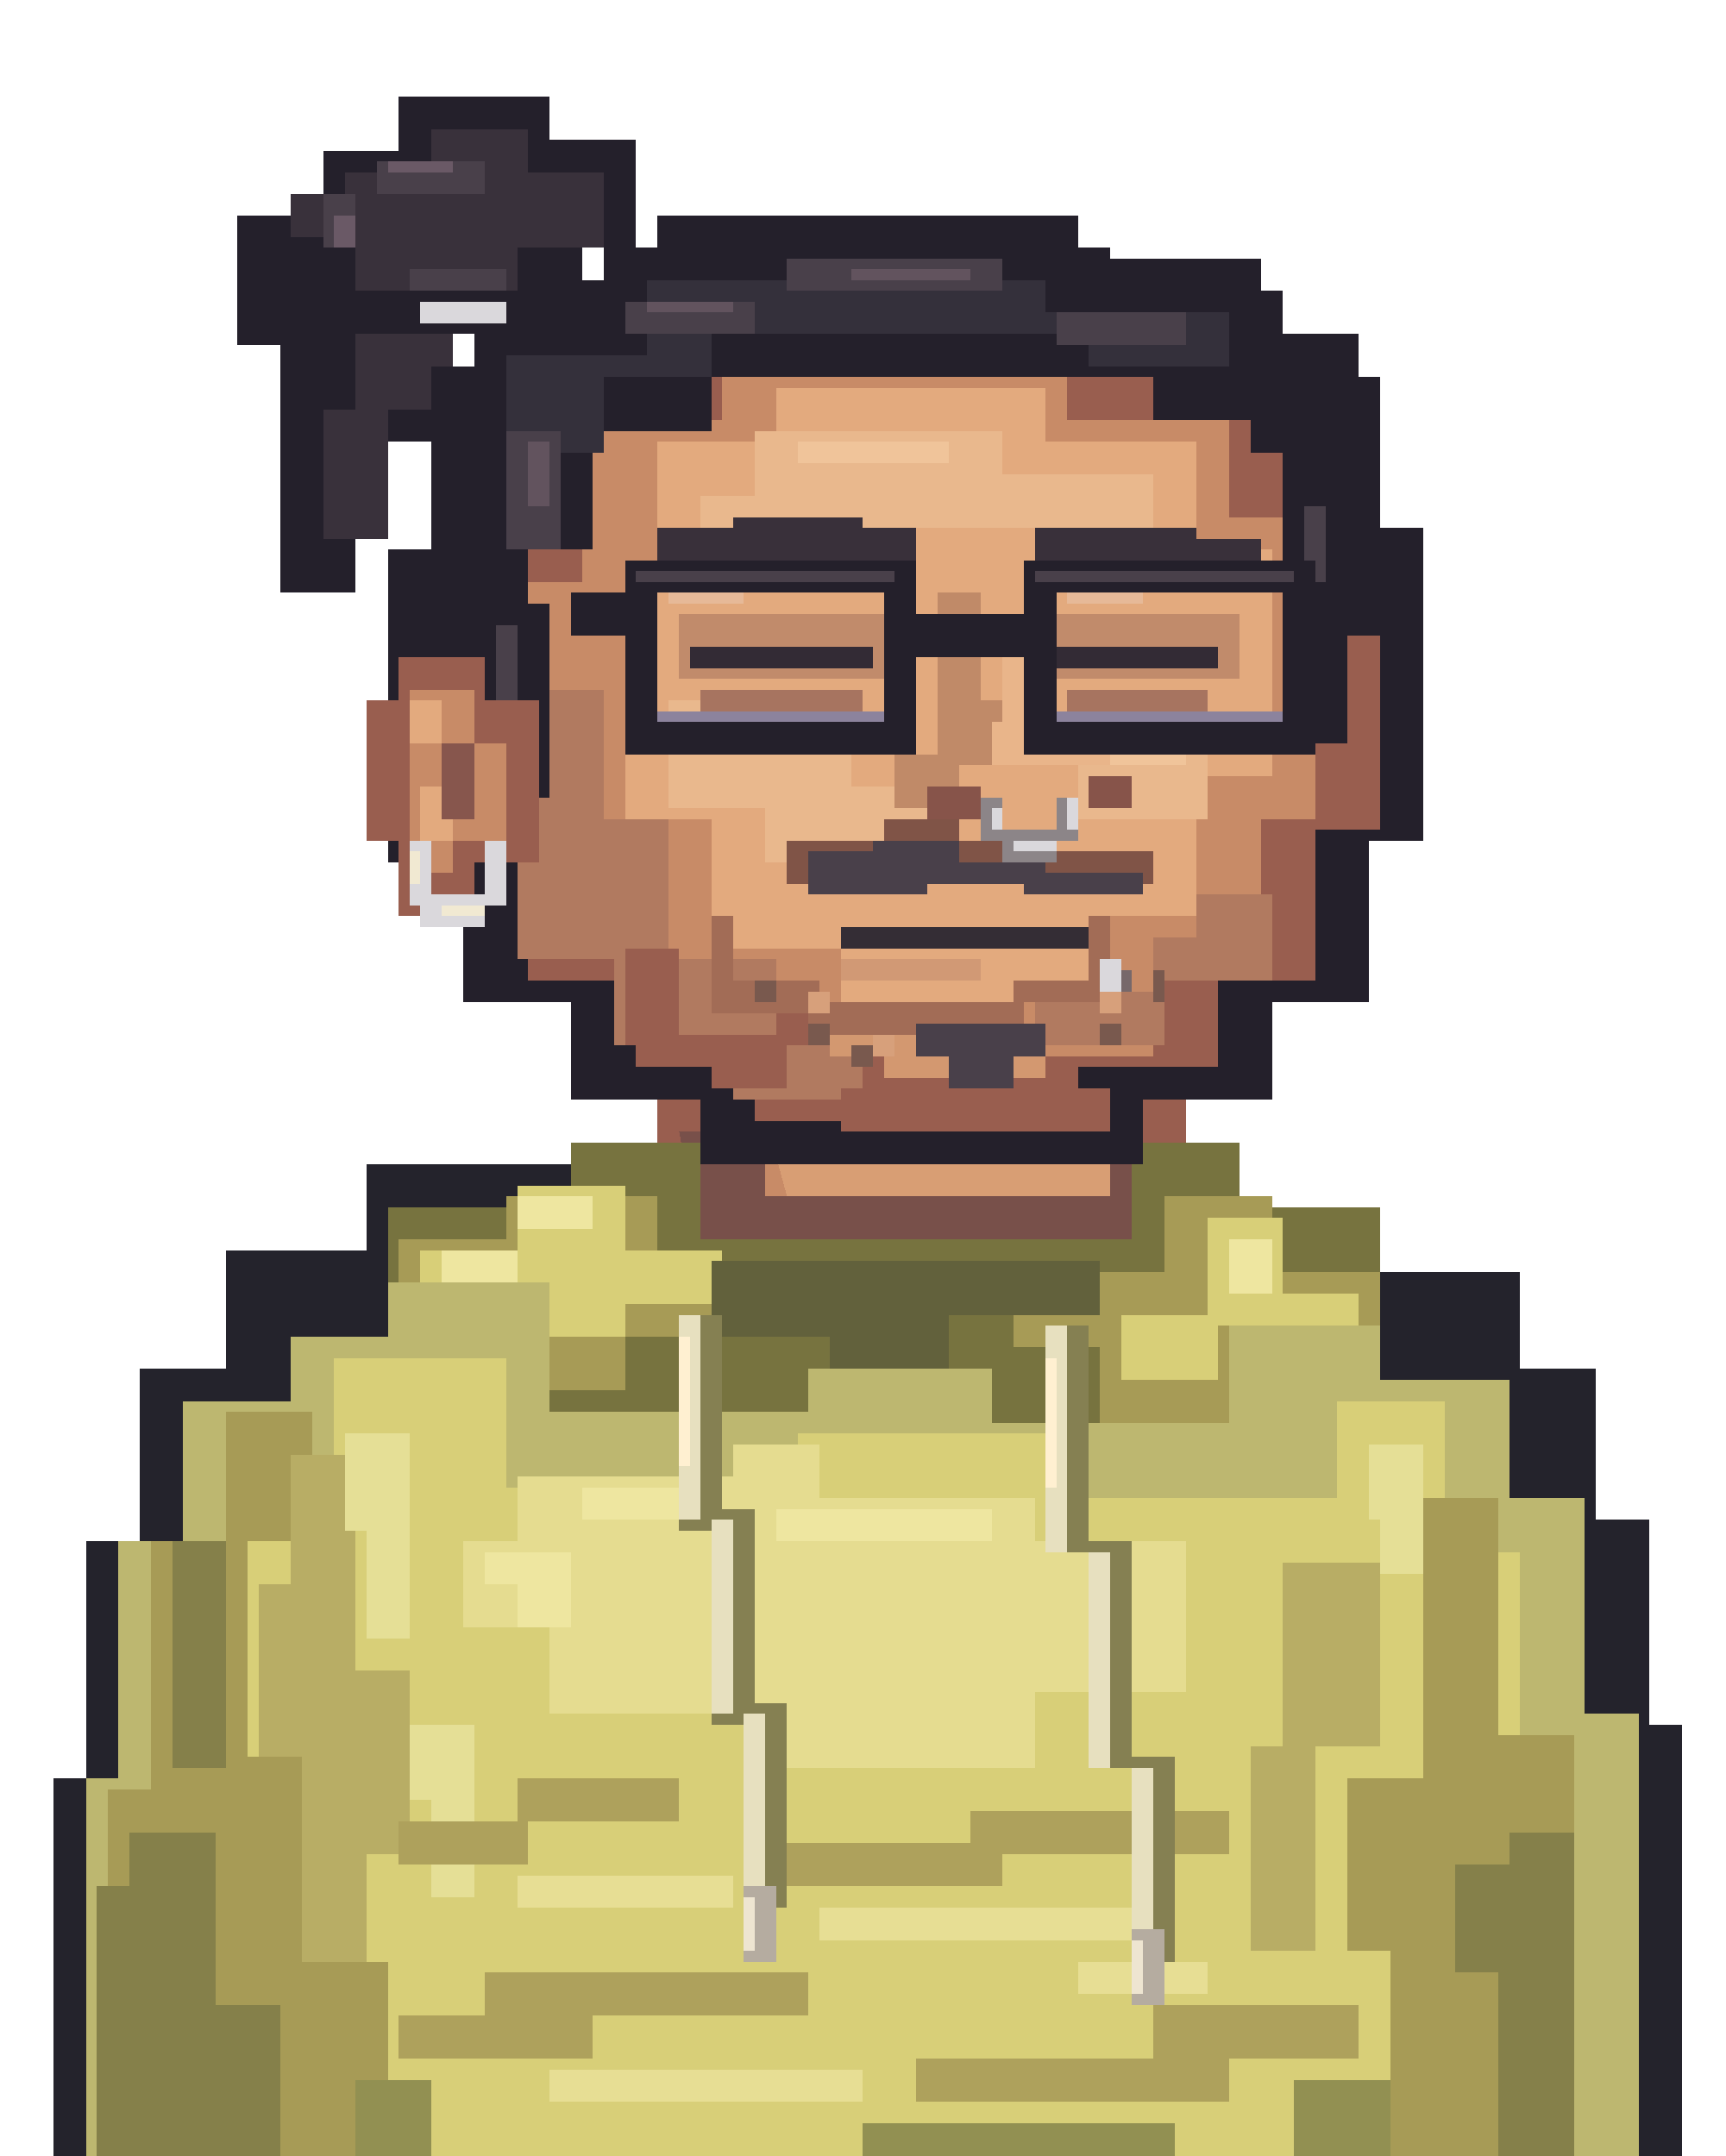
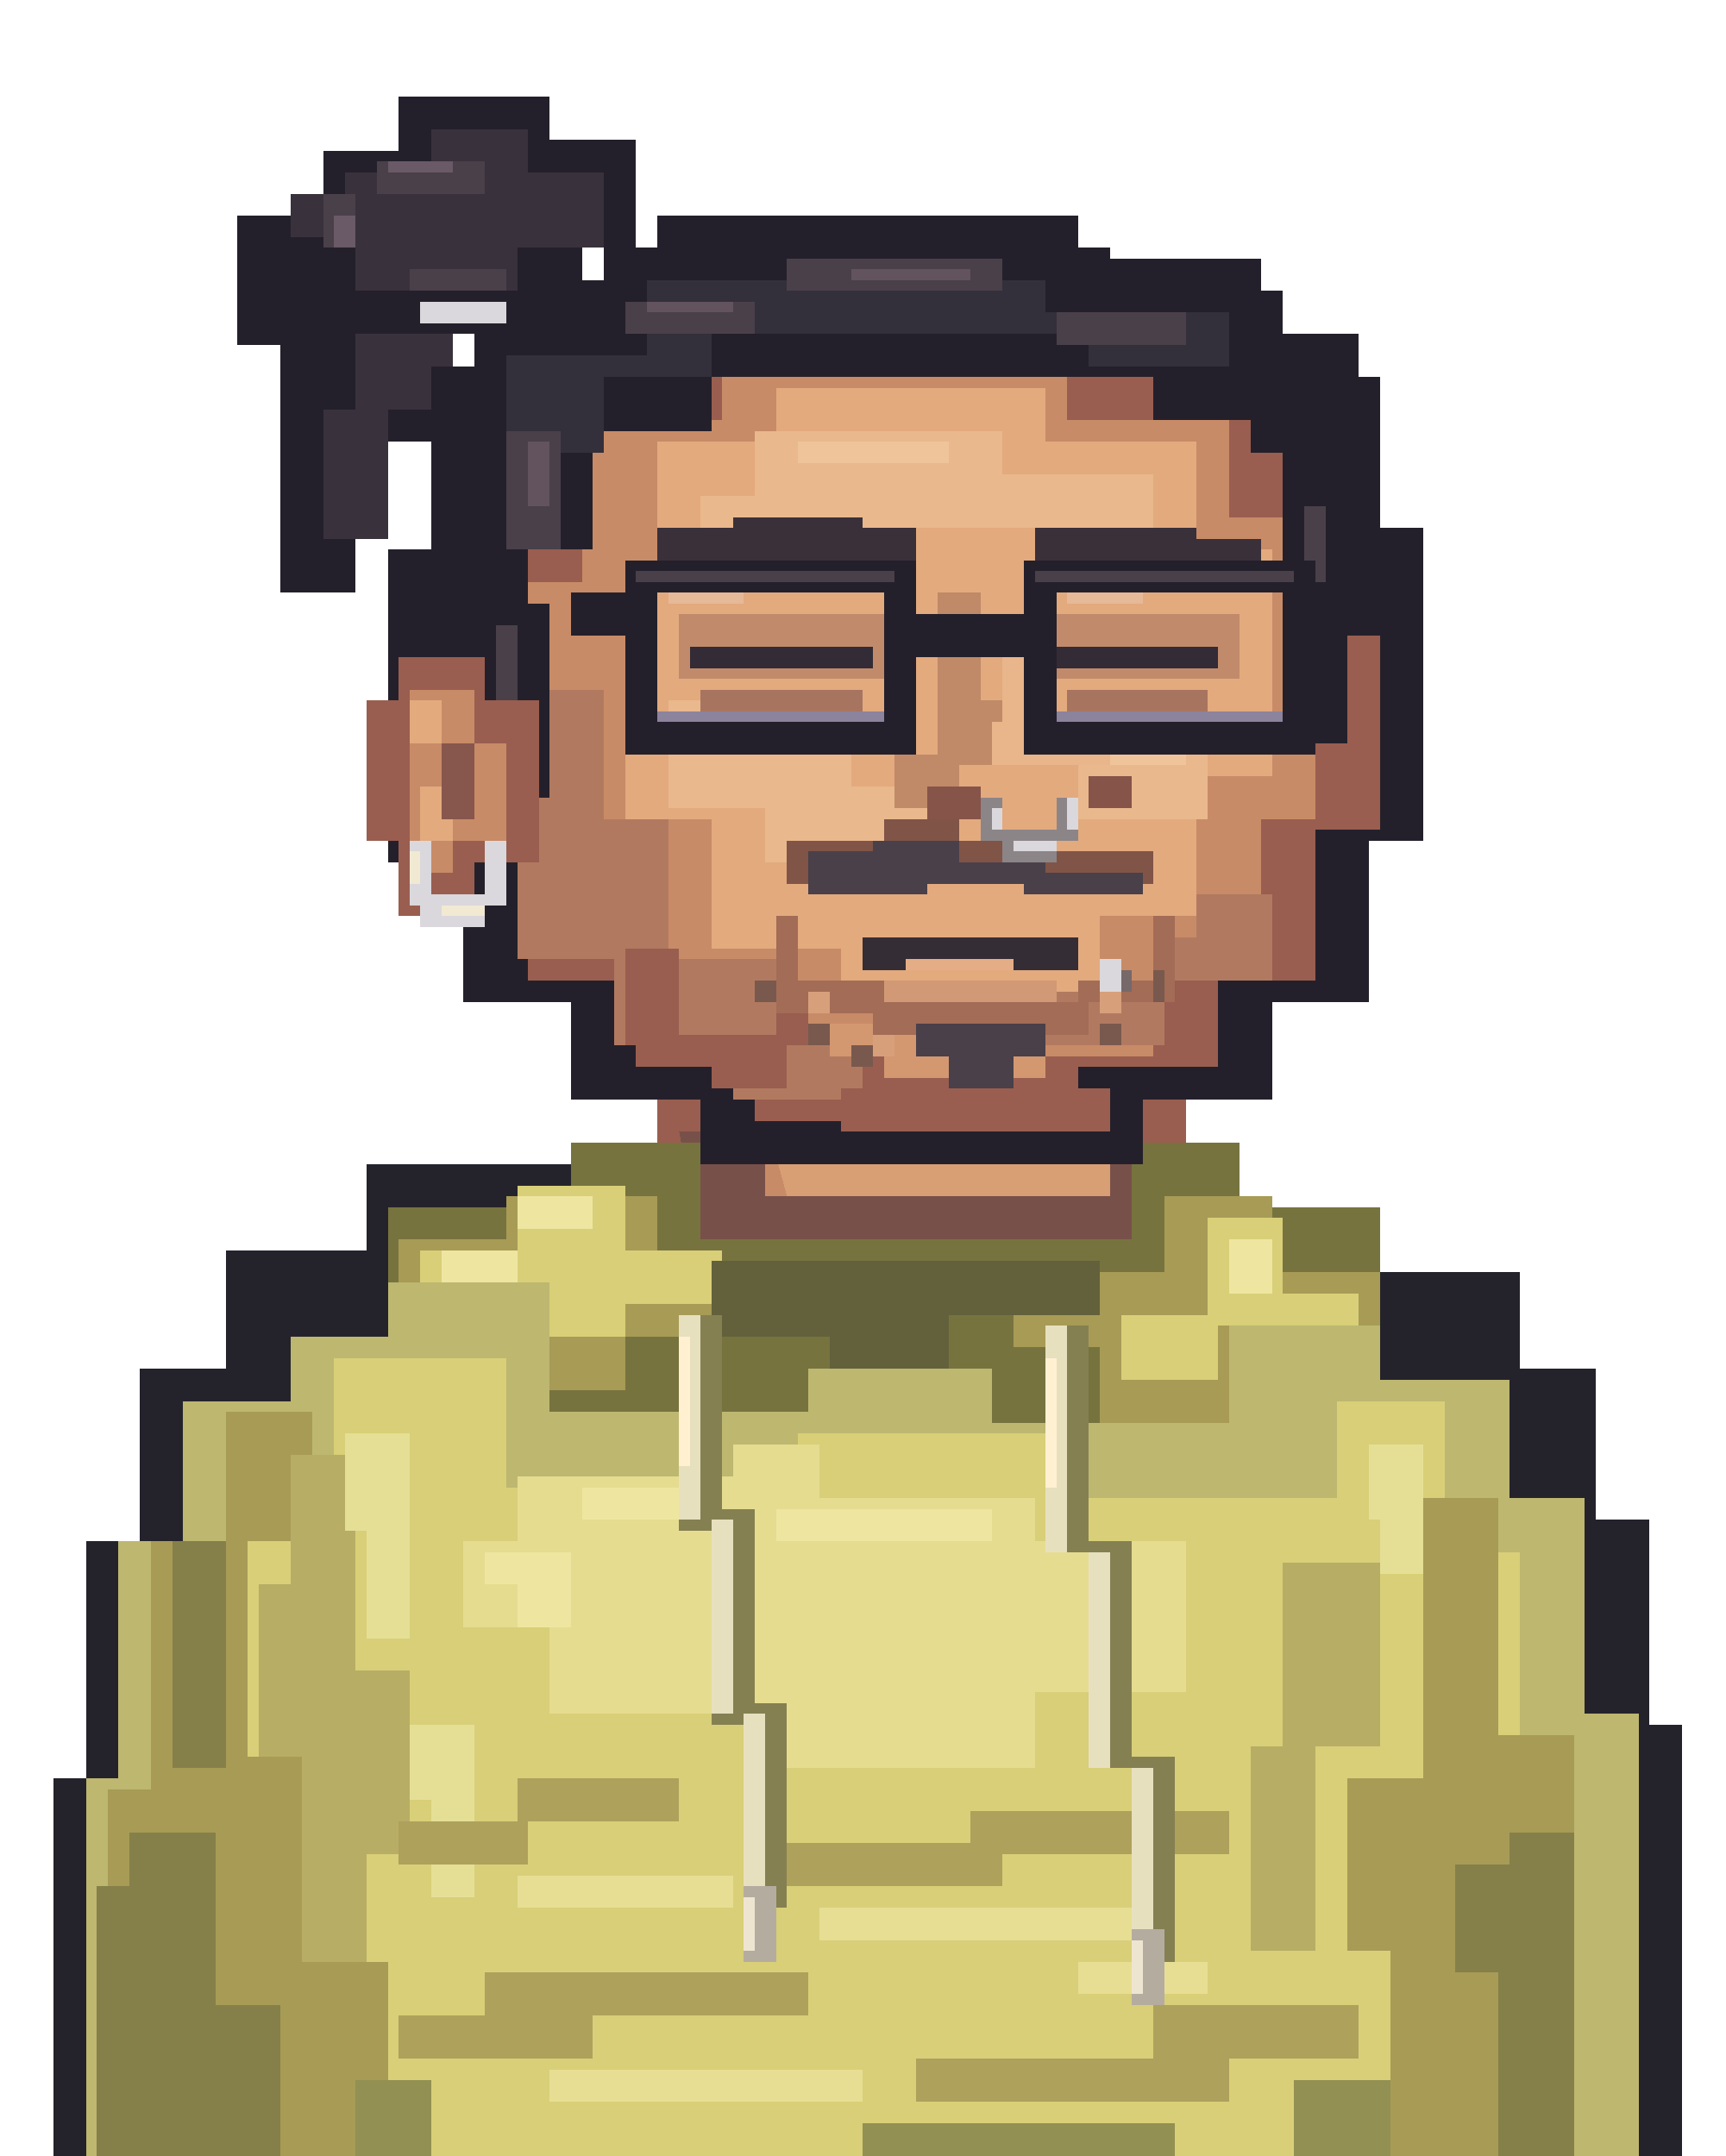
<svg xmlns="http://www.w3.org/2000/svg" width="480" height="600" viewBox="0 0 160 200" shape-rendering="crispEdges" data-expression="tired">
  <g id="body-outline" fill="#24232c">
    <path d="M52 108h60v4h16v6h13v9h7v14h5v19h3v40H5v-35h3v-22h5v-16h8v-11h13v-8h18z" />
  </g>
  <g id="tied-hair">
    <path fill="#24202b" d="M30 14h7V9h14v4h8v10h-5v8H42v10h-9v14h-7V32h-4V20h8z" />
    <path fill="#39313b" d="M32 16h8v-4h9v4h7v7h-8v4H33v-5h-6v-4h5zM33 31h9v7h-6v12h-6V38h3z" />
    <path fill="#49404a" d="M35 15h10v3H33v5h-3v-5h5zM38 25h9v2h-9z" />
    <path fill="#6a5966" d="M36 15h6v1h-6zM31 20h2v3h-2z" />
    <path fill="#dad8dc" d="M39 28h8v2h-8z" />
  </g>
  <g id="neck">
    <path fill="#995e4f" d="M61 88h49v23h6v8H55v-9h6z" />
    <path fill="#c88b67" d="M66 93h37v13h8v7H66z" />
    <path fill="#d89e74" d="M70 100h29v7h8v4H73z" />
    <path fill="#78504a" d="M63 105h8v6h32v-4h7v9H65z" />
  </g>
  <g id="hood">
    <path fill="#77733f" d="M53 106h12v9h40v-9h10v6h13v10h-12v13H49v-13H36v-10h17z" />
    <path fill="#a79b56" d="M47 111h14v6h12v7H58v5H46v-9H37v-5h10zM108 111h10v7h10v7h-12v8h-14v-8h-8v-7h14z" />
    <path fill="#d8cf78" d="M48 110h10v6h9v5h-9v3H47v-4H39v-4h9zM112 113h7v7h7v3h-13v5h-9v-6h8z" />
    <path fill="#eee6a0" d="M48 111h7v3h-7zM41 116h7v3h-7zM114 115h4v5h-4z" />
    <path fill="#62613c" d="M66 117h36v5H88v6H77v-4H66z" />
  </g>
  <g id="hoodie">
    <path fill="#bdb770" d="M36 119h15v12h24v-4h17v5h22v-9h14v5h12v11h7v20h5v41H8v-35h3v-22h6v-13h10v-6h9z" />
    <path fill="#d8cf78" d="M31 126h16v12h27v-5h23v6h27v-9h10v14h7v22h5v34H31v-9h-9v-20h-5v-21h5v-14h9z" />
    <path fill="#e5dc90" d="M48 137h20v-3h8v5h20v4h14v14H96v7H71v-5H51v-8h-8v-8h5z" />
    <path fill="#eee6a0" d="M54 138h12v3h-12zM45 144h8v7h-5v-4h-3zM72 140h20v3H72z" />
    <path fill="#a79b56" d="M21 131h8v12h-6v20h5v19h8v18H10v-34h4v-23h7zM132 139h7v22h7v39h-17v-19h-4v-16h7z" />
    <path fill="#85804a" d="M16 143h5v21h-5zM12 170h8v16h6v14H9v-25h3zM140 170h6v30h-7v-17h-4v-10h5z" />
    <path fill="#b8ad65" d="M27 135h6v20h5v17h-4v10h-6v-19h-4v-16h3zM119 145h9v17h-6v19h-6v-19h3z" />
    <path fill="#e5df96" d="M32 133h6v19h-4v-10h-2zM38 160h6v16h-4v-9h-2zM127 134h5v12h-4v-5h-1z" />
    <path fill="#aea15c" d="M48 165h15v4H49v4H37v-4h11zM90 168h24v4H93v3H71v-4h19zM45 183h30v4H55v4H37v-4h8zM107 186h19v5h-12v4H85v-4h22z" />
    <path fill="#e7de94" d="M48 174h20v3H48zM76 177h30v3H76zM51 192h29v3H51zM100 182h12v3h-12z" />
    <path fill="#929052" d="M33 193h7v7h-7zM120 193h9v7h-9zM80 197h29v3H80z" />
  </g>
  <g id="head">
    <path fill="#24202b" d="M44 30h12v-7h47v4h16v8h9v14h4v29h-5v15h-9v9h-12v6H65v-6H53v-9H43V80h-7V51h4V37h4z" />
    <path fill="#995e4f" d="M49 37h13v-8h38v5h16v8h8v17h4v18h-6v14h-9v8h-13v5H70v-5H59v-8H49V77h-6V55h6z" />
    <path fill="#c88b67" d="M54 39h13v-6h32v6h15v9h8v28h-5v13h-10v9H75v-5H62v-7h-8V71h-6V54h6z" />
    <path fill="#e3aa7e" d="M61 41h11v-5h25v5h14v10h7v21h-7v13h-9v8H78v-5H66V76h-8V56h3z" />
    <path fill="#e9b88d" d="M70 40h23v4h14v5H85v5H65v-8h5zM62 65h17v8h10v7H71v-5h-9zM100 66h12v10h-12z" />
    <path fill="#f0c49a" d="M74 41h14v2H74zM65 67h12v3H65zM103 68h7v3h-7z" />
    <path fill="#b17a60" d="M48 64h8v12h6v13h10v8h8v5H68v-5H57v-8h-9V77h-4V66h4zM111 83h7v8h-10v6H96v-5h11v-5h4z" />
    <path fill="#995e4f" d="M58 88h5v8h10v5h-7v-4h-8zM78 101h25v4H78z" />
    <path fill="#d39870" d="M77 95h20v5H82v-2h-5z" />
  </g>
  <g id="hair">
    <path fill="#24202b" d="M40 34h9v-8h12v-6h39v4h17v7h9v15h-7v-7h-12v-4H66v5H55v11h-6v17h-9z" />
    <path fill="#34303b" d="M47 33h13v-7h37v3h17v5h-13v-3H66v4H56v7h-9z" />
    <path fill="#49404a" d="M58 28h12v3H58zM73 24h20v3H73zM98 29h12v3H98zM47 40h5v11h-5z" />
    <path fill="#62535e" d="M60 28h8v1h-8zM79 25h11v1H79zM49 41h2v6h-2z" />
    <path fill="#24202b" d="M44 56h7v18h-5v7h-4V65h2zM119 45h6v24h-4V56h-2z" />
    <path fill="#49404a" d="M46 58h2v12h-2zM121 47h2v7h-2z" />
  </g>
  <g id="ear">
    <path fill="#995e4f" d="M37 61h8v4h5v15h-6v5h-7v-7h-3V65h3z" />
    <path fill="#c88b67" d="M38 64h6v5h3v9h-5v3h-4z" />
    <path fill="#e3aa7e" d="M38 65h3v4h-3zM39 73h3v5h-3z" />
    <path fill="#87564d" d="M41 69h3v7h-3z" />
    <path fill="#dad8dc" d="M38 78h2v5h5v-5h2v6h-2v2h-6v-2h-1z" />
    <path fill="#f1e9d2" d="M38 79h1v3h-1zM41 84h4v1h-4z" />
  </g>
  <g id="expression-neutral">
    <g id="expression-brows">
      <path fill="#c18b6b" d="M61 52h23v3H61zM95 52h22v3H95z" />
      <path fill="#39303a" d="M61 49h7v-1h12v1h5v3H61zM96 49h15v1h6v3h-21z" />
    </g>
    <g id="expression-eyes">
      <path fill="#c18b6b" d="M63 57h20v6H63zM97 57h18v6H97z" />
      <path fill="#332b35" d="M64 60h17v2H64zM98 60h15v2H98z" />
      <path fill="#a77460" d="M65 64h15v2H65zM99 64h13v2H99z" />
      <path fill="#e5ad86" d="M67 66h11v1H67zM101 66h9v1h-9z" />
    </g>
    <path fill="#c08a68" d="M87 55h4v10h5v6h-7v4h-6v-5h4z" />
    <path fill="#e9b58a" d="M93 61h4v6h6v4H92v-4h1z" />
    <path fill="#efc096" d="M95 66h5v3h-5z" />
    <path fill="#87544a" d="M86 73h5v3h-5zM101 72h4v3h-4z" />
    <path fill="#805447" d="M73 78h9v-2h7v2h9v1h9v3H96v-1h-9v1H73z" />
    <path fill="#49404a" d="M75 79h6v-1h8v2h8v1h9v2H95v-1h-9v1H75z" />
    <g id="expression-mouth">
-       <path fill="#342d35" d="M78 86h25v2H78z" />
-       <path fill="#d19975" d="M78 89h13v2H78z" />
-       <path fill="#a26c56" d="M66 85h2v6h8v2h18v-2h7v-6h2v8h-8v3H75v-2h-9z" />
+       <path fill="#a26c56" d="M72 85h2v6h8v2h18v-2h7v-6h2v8h-8v3H81v-2h-9z" />
+       <path fill="#342d35" d="M80 87h20v3H80z" />
+       <path fill="#d19975" d="M82 91h16v2H82z" />
+       <path fill="#e5ad86" d="M84 89h10v1H84z" />
    </g>
    <path fill="#49404a" d="M85 95h12v3h-3v3h-6v-3h-3z" />
    <path fill="#79594e" d="M70 91h2v2h-2zM75 95h2v2h-2zM79 97h2v2h-2zM102 95h2v2h-2zM107 90h1v3h-1z" />
    <path fill="#d7a07b" d="M75 92h2v2h-2zM81 96h2v2h-2zM102 92h2v2h-2z" />
    <path fill="#8c8588" d="M91 74h2v3h5v-3h2v4h-2v2h-5v-2h-2z" />
    <path fill="#dad8dc" d="M92 75h1v2h-1zM94 78h4v1h-4zM99 74h1v3h-1zM102 89h2v3h-2z" />
    <path fill="#77686a" d="M104 90h1v2h-1z" />
  </g>
  <g id="glasses">
    <path fill="#24202b" d="M53 55h7v4h-7zM85 57h10v4H85zM122 55h5v4h-5z" />
    <path fill="#24202b" fill-rule="evenodd" d="M58 52h27v18H58zM61 55h21v12H61zM95 52h27v18H95zM98 55h21v12H98z" />
    <path fill="#f1eff5" fill-opacity="0.22" d="M62 55h7v1h-7zM99 55h7v1h-7z" />
    <path fill="#8c839d" d="M61 66h21v1H61zM98 66h21v1H98z" />
    <path fill="#49404a" d="M59 53h24v1H59zM96 53h24v1H96z" />
  </g>
  <g id="drawstrings">
    <path fill="#858052" d="M63 122h4v18h3v18h3v19h-4v-17h-3v-18h-3zM97 123h4v20h4v20h4v19h-4v-18h-4v-20h-4z" />
    <path fill="#e7e0bf" d="M63 122h2v19h3v18h3v17h-2v-17h-3v-18h-3zM97 123h2v21h4v20h4v16h-2v-16h-4v-20h-4z" />
    <path fill="#fff0d1" d="M63 124h1v12h-1zM97 126h1v12h-1z" />
    <path fill="#b5aca0" d="M69 175h3v7h-3zM105 179h3v7h-3z" />
    <path fill="#eee5d1" d="M69 176h1v5h-1zM105 180h1v5h-1z" />
  </g>
</svg>
